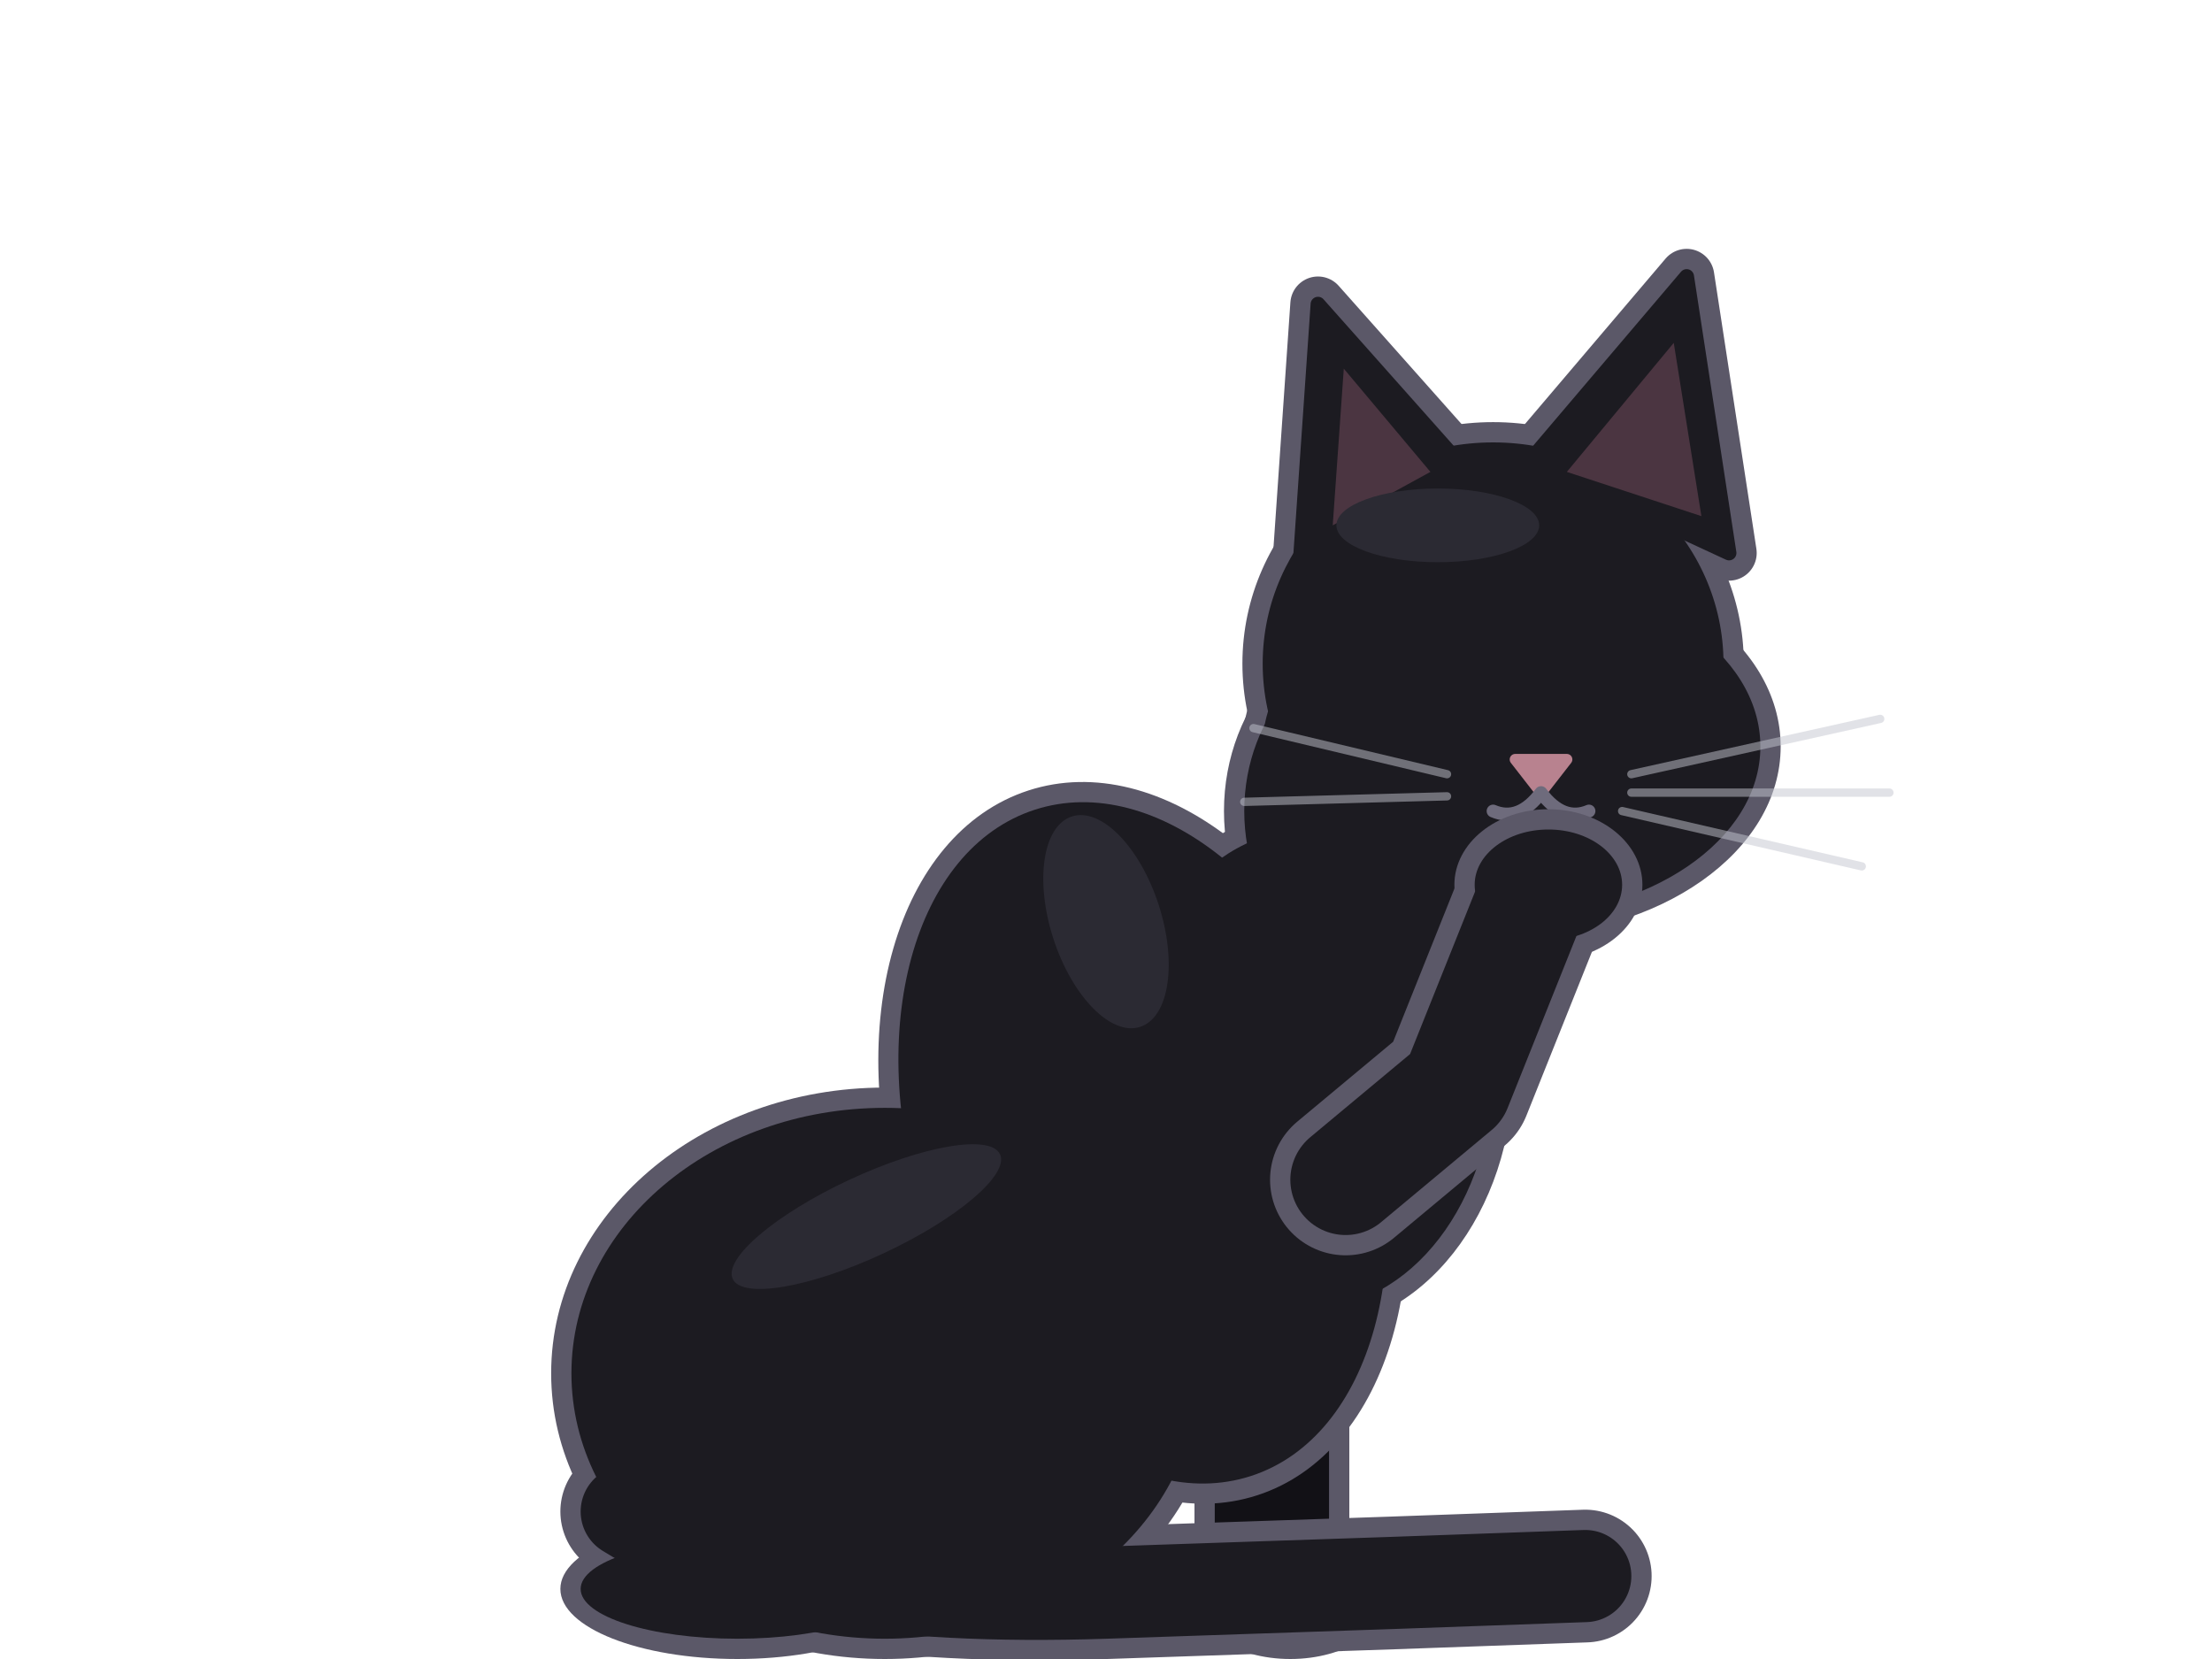
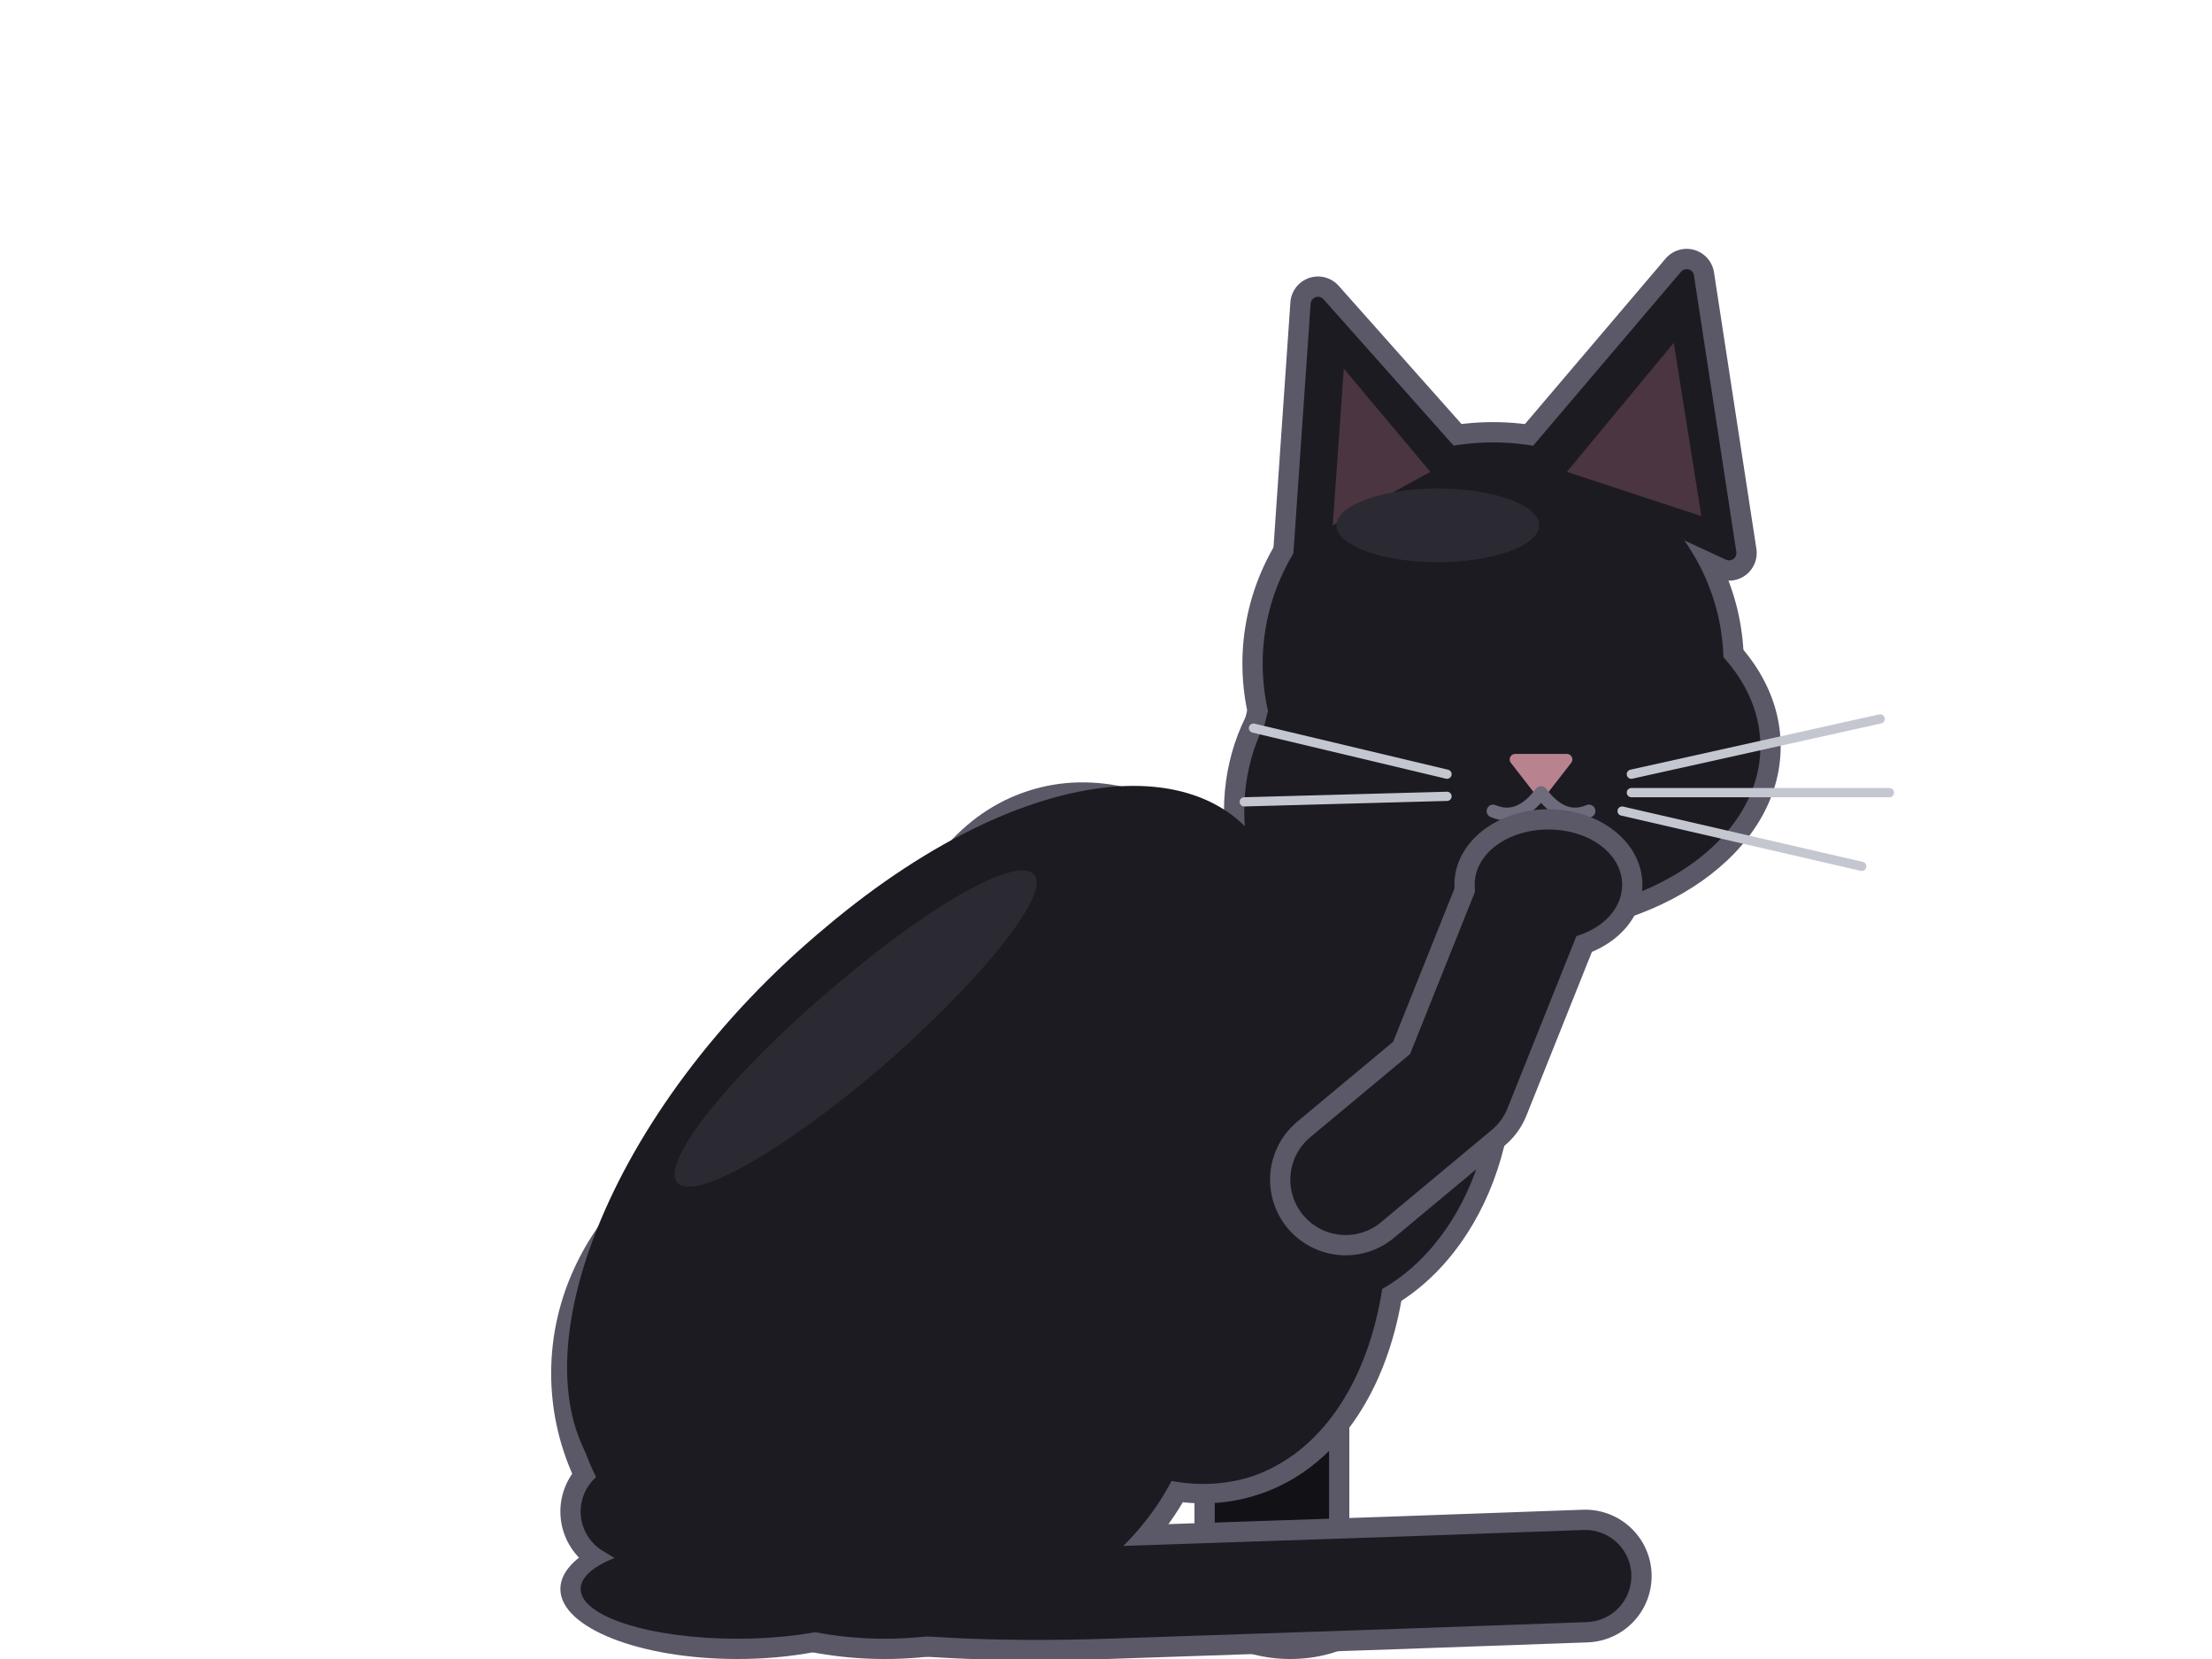
- <svg xmlns="http://www.w3.org/2000/svg" viewBox="0 0 120 90" width="120" height="90">
-   <polyline points="69,66 69,76.25 69,85" fill="none" stroke="#5B5868" stroke-width="8.4" stroke-linecap="round" stroke-linejoin="round" />
-   <ellipse cx="70" cy="86.5" rx="5.4" ry="3.5" fill="#5B5868" />
-   <polyline points="69,66 69,76.25 69,85" fill="none" stroke="#121116" stroke-width="6.2" stroke-linecap="round" stroke-linejoin="round" />
-   <ellipse cx="70" cy="86.5" rx="4.3" ry="2.4" fill="#121116" />
-   <path d="M34,82 Q42,87 60,86.4 T86,85.5" fill="none" stroke="#5B5868" stroke-width="7.2" stroke-linecap="round" stroke-linejoin="round" />
-   <ellipse cx="48" cy="74.5" rx="18.1" ry="15.5" fill="#5B5868" />
-   <ellipse cx="62" cy="62" rx="13.6" ry="20.1" fill="#5B5868" transform="rotate(-18 62 62)" />
-   <ellipse cx="71" cy="58" rx="11.1" ry="14.1" fill="#5B5868" />
-   <ellipse cx="76" cy="44" rx="9.6" ry="10.6" fill="#5B5868" />
-   <ellipse cx="40" cy="86.2" rx="9.6" ry="3.8" fill="#5B5868" />
-   <ellipse cx="81" cy="36" rx="13.6" ry="13.1" fill="#5B5868" />
-   <ellipse cx="82" cy="40.5" rx="14.6" ry="10.3" fill="#5B5868" />
-   <polygon points="70.5,31 71.5,16.5 79.5,25.5" fill="#5B5868" stroke="#5B5868" stroke-width="3" stroke-linejoin="round" />
-   <polygon points="83,25 91.5,15 93.8,30" fill="#5B5868" stroke="#5B5868" stroke-width="3" stroke-linejoin="round" />
-   <path d="M34,82 Q42,87 60,86.4 T86,85.5" fill="none" stroke="#1C1B21" stroke-width="5" stroke-linecap="round" stroke-linejoin="round" />
-   <ellipse cx="48" cy="74.5" rx="17" ry="14.4" fill="#1C1B21" />
-   <ellipse cx="62" cy="62" rx="12.5" ry="19" fill="#1C1B21" transform="rotate(-18 62 62)" />
-   <ellipse cx="71" cy="58" rx="10" ry="13" fill="#1C1B21" />
-   <ellipse cx="76" cy="44" rx="8.5" ry="9.5" fill="#1C1B21" />
-   <ellipse cx="40" cy="86.2" rx="8.5" ry="2.7" fill="#1C1B21" />
-   <ellipse cx="81" cy="36" rx="12.5" ry="12" fill="#1C1B21" />
-   <ellipse cx="82" cy="40.5" rx="13.5" ry="9.2" fill="#1C1B21" />
-   <polygon points="70.5,31 71.5,16.5 79.5,25.5" fill="#1C1B21" stroke="#1C1B21" stroke-width="0.8" stroke-linejoin="round" />
-   <polygon points="83,25 91.5,15 93.8,30" fill="#1C1B21" stroke="#1C1B21" stroke-width="0.8" stroke-linejoin="round" />
-   <ellipse cx="47" cy="66" rx="8" ry="2.2" fill="#2B2A33" transform="rotate(-25 47 66)" />
-   <ellipse cx="60" cy="50" rx="3" ry="6" fill="#2B2A33" transform="rotate(-18 60 50)" />
-   <polygon points="72.3,28.5 72.9,20 77.6,25.6" fill="#4B3541" />
-   <polygon points="85,25.6 90.8,18.6 92.3,28" fill="#4B3541" />
-   <ellipse cx="78" cy="28.5" rx="5.5" ry="2" fill="#2B2A33" />
-   <polygon points="82.2,41.2 85,41.2 83.6,43" fill="#B8828F" stroke="#B8828F" stroke-width="0.6" stroke-linejoin="round" />
-   <path d="M83.6,43 q-1.2,1.6 -2.6,1 M83.6,43 q1.2,1.6 2.6,1" fill="none" stroke="#6E6B7C" stroke-width="0.7" stroke-linecap="round" />
-   <line x1="88.5" y1="42" x2="102" y2="39" stroke="#C4C7D0" stroke-opacity="0.5" stroke-width="0.45" stroke-linecap="round" />
-   <line x1="88.5" y1="43" x2="102.5" y2="43" stroke="#C4C7D0" stroke-opacity="0.5" stroke-width="0.45" stroke-linecap="round" />
-   <line x1="88" y1="44" x2="101" y2="47" stroke="#C4C7D0" stroke-opacity="0.5" stroke-width="0.45" stroke-linecap="round" />
-   <line x1="78.5" y1="42" x2="68" y2="39.5" stroke="#C4C7D0" stroke-opacity="0.5" stroke-width="0.45" stroke-linecap="round" />
-   <line x1="78.5" y1="43.2" x2="67.5" y2="43.5" stroke="#C4C7D0" stroke-opacity="0.5" stroke-width="0.45" stroke-linecap="round" />
-   <polyline points="73,64 79,59 83,49" fill="none" stroke="#5B5868" stroke-width="8.2" stroke-linecap="round" stroke-linejoin="round" />
-   <ellipse cx="84" cy="48" rx="5.1" ry="4.1" fill="#5B5868" />
-   <polyline points="73,64 79,59 83,49" fill="none" stroke="#1C1B21" stroke-width="6" stroke-linecap="round" stroke-linejoin="round" />
-   <ellipse cx="84" cy="48" rx="4" ry="3" fill="#1C1B21" />
+ <svg xmlns="http://www.w3.org/2000/svg" version="1.2" viewBox="0 0 120 90" width="120" height="90">
+   <style>.a{fill:none;stroke:#5b5868;stroke-linecap:round;stroke-linejoin:round;stroke-width:8.4}.b{fill:#5b5868}.c{fill:none;stroke:#121116;stroke-linecap:round;stroke-linejoin:round;stroke-width:6.2}.d{fill:#121116}.e{fill:none;stroke:#5b5868;stroke-linecap:round;stroke-linejoin:round;stroke-width:7.2}.f{fill:#5b5868;stroke:#5b5868;stroke-linejoin:round;stroke-width:3}.g{fill:none;stroke:#1c1b21;stroke-linecap:round;stroke-linejoin:round;stroke-width:5}.h{fill:#1c1b21}.i{fill:#1c1b21;stroke:#1c1b21;stroke-linejoin:round;stroke-width:.8}.j{fill:#2b2a33}.k{fill:#4b3541}.l{fill:#b8828f;stroke:#b8828f;stroke-linejoin:round;stroke-width:.6}.m{fill:none;stroke:#6e6b7c;stroke-linecap:round;stroke-width:.7}.n{stroke:#c4c7d0;stroke-linecap:round;stroke-width:.5}.o{fill:none;stroke:#5b5868;stroke-linecap:round;stroke-linejoin:round;stroke-width:8.2}.p{fill:none;stroke:#1c1b21;stroke-linecap:round;stroke-linejoin:round;stroke-width:6}</style>
+   <path fill-rule="evenodd" class="a" d="m69 66v10.3 8.7" />
+   <path fill-rule="evenodd" class="b" d="m70 90c-3 0-5.4-1.6-5.4-3.5 0-1.9 2.4-3.5 5.4-3.5 3 0 5.4 1.6 5.4 3.5 0 1.9-2.4 3.5-5.4 3.5z" />
+   <path fill-rule="evenodd" class="c" d="m69 66v10.3 8.7" />
+   <path fill-rule="evenodd" class="d" d="m70 88.9c-2.4 0-4.3-1.1-4.3-2.4 0-1.3 1.9-2.4 4.3-2.4 2.4 0 4.3 1.1 4.3 2.4 0 1.3-1.9 2.4-4.3 2.4z" />
+   <path fill-rule="evenodd" class="e" d="m34 82q8 5 26 4.4 18-0.6 26-0.9" />
+   <path fill-rule="evenodd" class="b" d="m48 90c-10 0-18.1-6.9-18.1-15.5 0-8.6 8.1-15.5 18.1-15.5 10 0 18.1 6.9 18.1 15.5 0 8.6-8.1 15.5-18.1 15.5z" />
+   <path fill-rule="evenodd" class="b" d="m68.2 81.1c-7.1 2.3-15.7-4.3-19.1-14.9-3.5-10.6-0.5-21 6.7-23.3 7.1-2.3 15.7 4.3 19.1 14.9 3.5 10.6 0.5 21-6.7 23.3z" />
+   <path fill-rule="evenodd" class="b" d="m71 72.1c-6.1 0-11.1-6.3-11.1-14.1 0-7.8 5-14.1 11.1-14.1 6.1 0 11.1 6.3 11.1 14.1 0 7.8-5 14.1-11.1 14.1z" />
+   <path fill-rule="evenodd" class="b" d="m76 54.6c-5.3 0-9.6-4.7-9.6-10.6 0-5.9 4.3-10.6 9.6-10.6 5.3 0 9.6 4.7 9.6 10.6 0 5.9-4.3 10.6-9.6 10.6z" />
+   <path fill-rule="evenodd" class="b" d="m40 90c-5.3 0-9.6-1.7-9.6-3.8 0-2.1 4.3-3.8 9.6-3.8 5.3 0 9.6 1.7 9.6 3.8 0 2.1-4.3 3.8-9.6 3.8z" />
+   <path fill-rule="evenodd" class="b" d="m81 49.1c-7.5 0-13.6-5.9-13.6-13.1 0-7.2 6.1-13.1 13.6-13.1 7.5 0 13.6 5.9 13.6 13.1 0 7.2-6.1 13.1-13.6 13.1z" />
+   <path fill-rule="evenodd" class="b" d="m82 50.8c-8.1 0-14.6-4.6-14.6-10.3 0-5.7 6.5-10.3 14.6-10.3 8.1 0 14.6 4.6 14.6 10.3 0 5.7-6.5 10.3-14.6 10.3z" />
+   <path fill-rule="evenodd" class="f" d="m70.5 31l1-14.5 8 9z" />
+   <path fill-rule="evenodd" class="f" d="m83 25l8.5-10 2.3 15z" />
+   <path fill-rule="evenodd" class="g" d="m34 82q8 5 26 4.4 18-0.6 26-0.9" />
+   <path fill-rule="evenodd" class="h" d="m48 88.9c-9.4 0-17-6.4-17-14.4 0-8 7.6-14.4 17-14.4 9.4 0 17 6.4 17 14.4 0 8-7.6 14.4-17 14.4z" />
+   <path fill-rule="evenodd" class="h" d="m67.9 80.1c-6.6 2.1-14.5-4.2-17.8-14.2-3.2-10-0.5-19.8 6-22 6.6-2.1 14.5 4.2 17.8 14.2 3.2 10 0.5 19.8-6 22z" />
+   <path fill-rule="evenodd" class="h" d="m71 71c-5.5 0-10-5.8-10-13 0-7.2 4.5-13 10-13 5.5 0 10 5.8 10 13 0 7.2-4.5 13-10 13z" />
+   <path fill-rule="evenodd" class="h" d="m76 53.5c-4.7 0-8.5-4.2-8.5-9.5 0-5.3 3.8-9.5 8.5-9.5 4.7 0 8.5 4.2 8.5 9.5 0 5.3-3.8 9.5-8.5 9.5z" />
+   <path fill-rule="evenodd" class="h" d="m40 88.9c-4.7 0-8.5-1.2-8.5-2.7 0-1.5 3.8-2.7 8.5-2.7 4.7 0 8.5 1.2 8.5 2.7 0 1.5-3.8 2.7-8.5 2.7z" />
+   <path fill-rule="evenodd" class="h" d="m81 48c-6.9 0-12.5-5.4-12.5-12 0-6.6 5.6-12 12.5-12 6.9 0 12.5 5.4 12.5 12 0 6.6-5.6 12-12.5 12z" />
+   <path fill-rule="evenodd" class="h" d="m82 49.7c-7.5 0-13.5-4.1-13.5-9.2 0-5.1 6-9.2 13.5-9.2 7.5 0 13.5 4.1 13.5 9.2 0 5.1-6 9.2-13.5 9.2z" />
+   <path fill-rule="evenodd" class="i" d="m70.5 31l1-14.5 8 9z" />
+   <path fill-rule="evenodd" class="i" d="m83 25l8.5-10 2.3 15z" />
+   <path fill-rule="evenodd" class="j" d="m47.9 68c-4 1.9-7.6 2.5-8.2 1.4-0.5-1.1 2.4-3.5 6.4-5.4 4-1.9 7.6-2.5 8.2-1.4 0.5 1.1-2.4 3.5-6.4 5.4z" />
+   <path fill-rule="evenodd" class="j" d="m61.9 55.7c-1.6 0.5-3.7-1.6-4.8-4.8-1-3.1-0.5-6.1 1-6.6 1.6-0.5 3.7 1.6 4.8 4.8 1 3.1 0.5 6.1-1 6.6z" />
+   <path fill-rule="evenodd" class="k" d="m72.3 28.5l0.6-8.5 4.7 5.6z" />
+   <path fill-rule="evenodd" class="k" d="m85 25.6l5.8-7 1.5 9.4z" />
+   <path fill-rule="evenodd" class="j" d="m78 30.5c-3 0-5.5-0.9-5.5-2 0-1.1 2.5-2 5.5-2 3 0 5.5 0.9 5.5 2 0 1.1-2.5 2-5.5 2z" />
+   <path fill-rule="evenodd" class="l" d="m82.2 41.2h2.8l-1.4 1.8z" />
+   <path fill-rule="evenodd" class="m" d="m83.6 43q-1.2 1.6-2.6 1m2.6-1q1.2 1.6 2.6 1" />
+   <path fill-rule="evenodd" class="n" d="m88.5 42l13.5-3" />
+   <path fill-rule="evenodd" class="n" d="m88.5 43h14" />
+   <path fill-rule="evenodd" class="n" d="m88 44l13 3" />
+   <path fill-rule="evenodd" class="n" d="m78.5 42l-10.5-2.5" />
+   <path fill-rule="evenodd" class="n" d="m78.5 43.2l-11 0.3" />
+   <path fill-rule="evenodd" class="o" d="m73 64l6-5 4-10" />
+   <path fill-rule="evenodd" class="b" d="m84 52.1c-2.8 0-5.1-1.8-5.1-4.1 0-2.3 2.3-4.1 5.1-4.1 2.8 0 5.1 1.8 5.1 4.1 0 2.3-2.3 4.1-5.1 4.1z" />
+   <path fill-rule="evenodd" class="p" d="m73 64l6-5 4-10" />
+   <path fill-rule="evenodd" class="h" d="m84 51c-2.2 0-4-1.3-4-3 0-1.7 1.8-3 4-3 2.2 0 4 1.3 4 3 0 1.7-1.8 3-4 3z" />
+   <path fill-rule="evenodd" class="h" d="m57 74.4c-9.2 8.2-19.9 11.1-24.3 5.8-5.1-6 0.2-20 12.1-29.9 11.5-9.7 22.5-10 24.7-2 1.9 6.9-3.7 18.2-12.5 26.1z" />
+   <path fill-rule="evenodd" class="j" d="m47.7 58c-5.3 4.5-10.2 7.3-11 6.1-0.8-1.2 3.1-6 8.7-10.7 5.4-4.6 10.2-7.2 10.8-5.8 0.5 1.3-3.3 5.9-8.5 10.4z" />
</svg>
